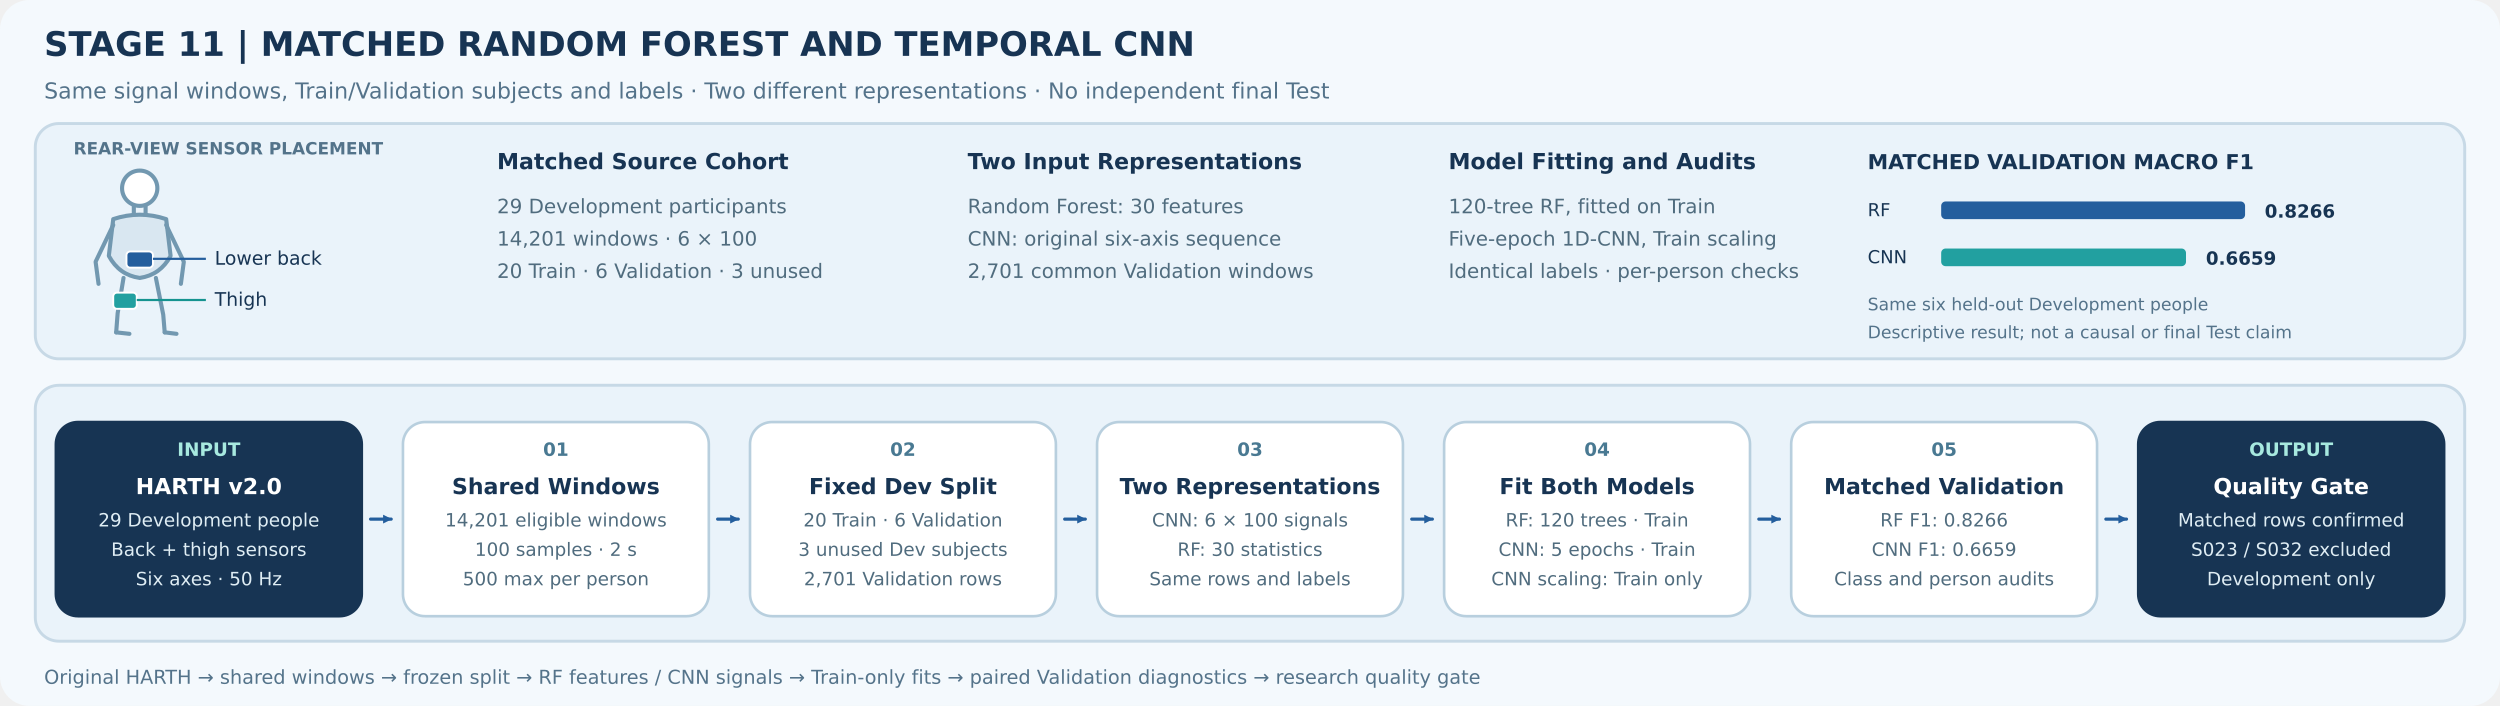
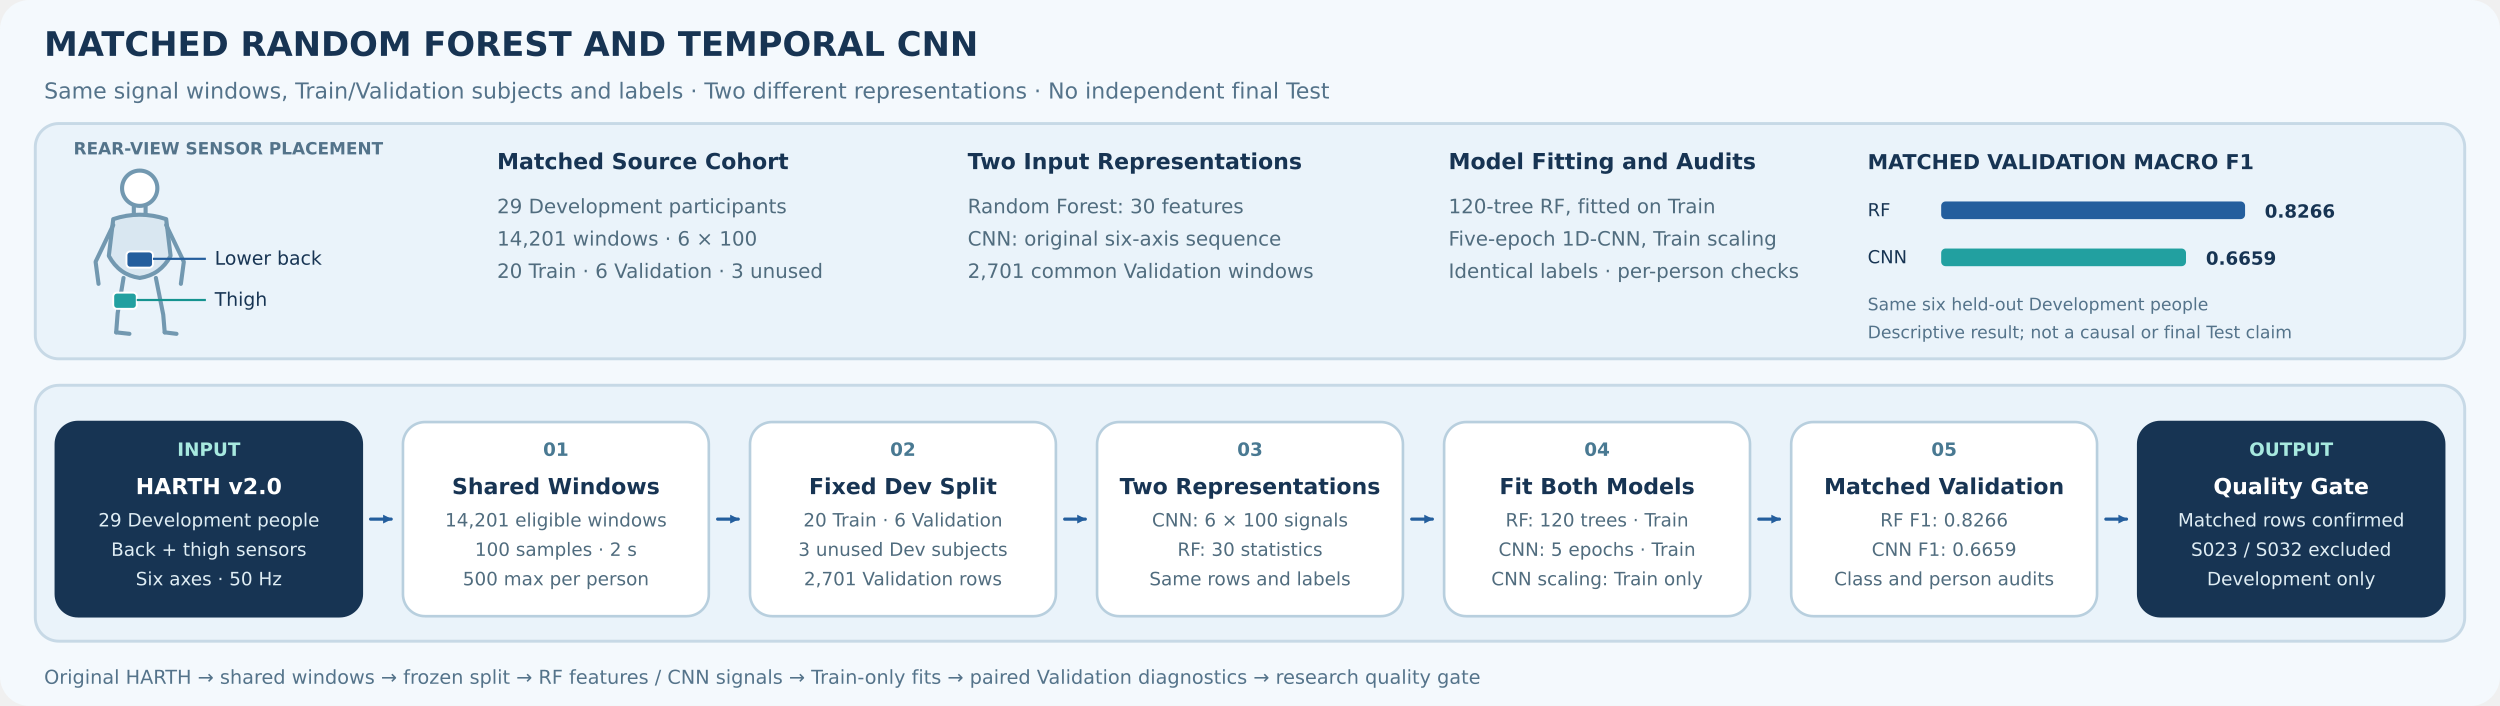
<svg xmlns="http://www.w3.org/2000/svg" width="1700" height="480" viewBox="0 0 1700 480" role="img" aria-labelledby="title desc">
  <defs>
    <marker id="small-arrow" markerUnits="userSpaceOnUse" markerWidth="6" markerHeight="6" refX="5.5" refY="3" orient="auto">
      <path d="M0 0 L6 3 L0 6 Z" fill="#245E9D" />
    </marker>
  </defs>
  <rect width="1700" height="480" rx="20" fill="#F4F9FD" />
  <g font-family="DejaVu Sans, Arial, sans-serif">
-     <text x="30" y="38" font-size="23" font-weight="700" fill="#173453">STAGE 11 | MATCHED RANDOM FOREST AND TEMPORAL CNN</text>
+     <text x="30" y="38" font-size="23" font-weight="700" fill="#173453">MATCHED RANDOM FOREST AND TEMPORAL CNN</text>
    <text x="30" y="67" font-size="15" fill="#54738A">Same signal windows, Train/Validation subjects and labels · Two different representations · No independent final Test</text>
    <rect x="24" y="84" width="1652" height="160" rx="16" fill="#EAF3FA" stroke="#C7D9E6" stroke-width="2" />
    <rect x="24" y="262" width="1652" height="174" rx="16" fill="#EAF3FA" stroke="#C7D9E6" stroke-width="2" />
    <g aria-label="Rear-view two-sensor placement, completely within context panel">
      <text x="50" y="105" font-size="11.5" font-weight="700" fill="#53738A">REAR-VIEW SENSOR PLACEMENT</text>
      <g stroke="#7298B0" stroke-width="2.8" stroke-linecap="round" stroke-linejoin="round">
        <circle cx="95" cy="128" r="12" fill="#FFFFFF" />
        <path d="M91 140 L91 147 M99 140 L99 147" fill="none" />
        <path d="M77 149 Q95 143 113 149 L116 174 Q109 187 95 189 Q81 187 74 174 Z" fill="#D9E7F1" />
        <path d="M77 153 L65 178 L67 193 M113 153 L125 178 L123 193" fill="none" />
        <path d="M84 189 L80 213 L79 226 M106 189 L111 214 L112 226" fill="none" />
        <path d="M79 226 L88 227 M112 226 L120 227" fill="none" />
      </g>
      <rect x="86" y="171" width="18" height="11" rx="2.5" fill="#245E9D" stroke="#FFFFFF" stroke-width="1.3" />
      <rect x="77" y="199" width="16" height="11" rx="2.5" fill="#22A0A0" stroke="#FFFFFF" stroke-width="1.3" />
      <path d="M104 176 H140" stroke="#245E9D" stroke-width="1.5" />
      <text x="146" y="180" font-size="12.8" fill="#173453">Lower back</text>
      <path d="M93 204 H140" stroke="#15938F" stroke-width="1.5" />
      <text x="146" y="208" font-size="12.8" fill="#173453">Thigh</text>
    </g>
    <g>
      <text x="338" y="115" font-size="15" font-weight="700" fill="#173453">Matched Source Cohort</text>
      <text x="338" y="145" font-size="13.5" fill="#506C7E">29 Development participants</text>
      <text x="338" y="167" font-size="13.5" fill="#506C7E">14,201 windows · 6 × 100</text>
      <text x="338" y="189" font-size="13.5" fill="#506C7E">20 Train · 6 Validation · 3 unused</text>
    </g>
    <g>
      <text x="658" y="115" font-size="15" font-weight="700" fill="#173453">Two Input Representations</text>
      <text x="658" y="145" font-size="13.5" fill="#506C7E">Random Forest: 30 features</text>
      <text x="658" y="167" font-size="13.5" fill="#506C7E">CNN: original six-axis sequence</text>
      <text x="658" y="189" font-size="13.5" fill="#506C7E">2,701 common Validation windows</text>
    </g>
    <g>
      <text x="985" y="115" font-size="15" font-weight="700" fill="#173453">Model Fitting and Audits</text>
      <text x="985" y="145" font-size="13.5" fill="#506C7E">120-tree RF, fitted on Train</text>
      <text x="985" y="167" font-size="13.5" fill="#506C7E">Five-epoch 1D-CNN, Train scaling</text>
      <text x="985" y="189" font-size="13.5" fill="#506C7E">Identical labels · per-person checks</text>
    </g>
    <g aria-label="Observed matched Validation Macro F1, separate from final Test metrics">
      <text x="1270" y="115" font-size="14" font-weight="700" fill="#173453">MATCHED VALIDATION MACRO F1</text>
      <text x="1270" y="147" font-size="12.2" fill="#173453">RF</text>
      <rect x="1320" y="137" width="206.65" height="12" rx="3" fill="#245E9D" />
      <text x="1540" y="148" font-size="12.4" font-weight="700" fill="#173453">0.8266</text>
      <text x="1270" y="179" font-size="12.2" fill="#173453">CNN</text>
      <rect x="1320" y="169" width="166.48" height="12" rx="3" fill="#22A0A0" />
      <text x="1500" y="180" font-size="12.4" font-weight="700" fill="#173453">0.6659</text>
      <text x="1270" y="211" font-size="11.7" fill="#54738A">Same six held-out Development people</text>
      <text x="1270" y="230" font-size="11.7" fill="#54738A">Descriptive result; not a causal or final Test claim</text>
    </g>
    <g aria-label="Six identical short inter-block arrows">
      <path d="M252 353 H266" fill="none" stroke="#245E9D" stroke-width="2.2" stroke-linecap="round" marker-end="url(#small-arrow)" />
      <path d="M488 353 H502" fill="none" stroke="#245E9D" stroke-width="2.2" stroke-linecap="round" marker-end="url(#small-arrow)" />
      <path d="M724 353 H738" fill="none" stroke="#245E9D" stroke-width="2.2" stroke-linecap="round" marker-end="url(#small-arrow)" />
      <path d="M960 353 H974" fill="none" stroke="#245E9D" stroke-width="2.2" stroke-linecap="round" marker-end="url(#small-arrow)" />
      <path d="M1196 353 H1210" fill="none" stroke="#245E9D" stroke-width="2.2" stroke-linecap="round" marker-end="url(#small-arrow)" />
      <path d="M1432 353 H1446" fill="none" stroke="#245E9D" stroke-width="2.2" stroke-linecap="round" marker-end="url(#small-arrow)" />
    </g>
    <g aria-label="Seven matched-protocol research workflow blocks">
      <g class="process-block">
        <rect x="38" y="287" width="208" height="132" rx="15" fill="#173453" stroke="#173453" stroke-width="1.8" />
        <text x="142" y="310" text-anchor="middle" font-size="12.5" font-weight="700" fill="#A7E9DF">INPUT</text>
        <text x="142" y="336" text-anchor="middle" font-size="15" font-weight="700" fill="#FFFFFF">HARTH v2.0</text>
        <text x="142" y="358" text-anchor="middle" font-size="12.5" fill="#DFEDF4">29 Development people</text>
        <text x="142" y="378" text-anchor="middle" font-size="12.5" fill="#DFEDF4">Back + thigh sensors</text>
        <text x="142" y="398" text-anchor="middle" font-size="12.5" fill="#DFEDF4">Six axes · 50 Hz</text>
      </g>
      <g class="process-block">
        <rect x="274" y="287" width="208" height="132" rx="15" fill="#FFFFFF" stroke="#B8CFDE" stroke-width="1.8" />
        <text x="378" y="310" text-anchor="middle" font-size="12.5" font-weight="700" fill="#497992">01</text>
        <text x="378" y="336" text-anchor="middle" font-size="15" font-weight="700" fill="#173453">Shared Windows</text>
        <text x="378" y="358" text-anchor="middle" font-size="12.5" fill="#506C7E">14,201 eligible windows</text>
        <text x="378" y="378" text-anchor="middle" font-size="12.5" fill="#506C7E">100 samples · 2 s</text>
        <text x="378" y="398" text-anchor="middle" font-size="12.5" fill="#506C7E">500 max per person</text>
      </g>
      <g class="process-block">
        <rect x="510" y="287" width="208" height="132" rx="15" fill="#FFFFFF" stroke="#B8CFDE" stroke-width="1.8" />
        <text x="614" y="310" text-anchor="middle" font-size="12.5" font-weight="700" fill="#497992">02</text>
        <text x="614" y="336" text-anchor="middle" font-size="15" font-weight="700" fill="#173453">Fixed Dev Split</text>
        <text x="614" y="358" text-anchor="middle" font-size="12.5" fill="#506C7E">20 Train · 6 Validation</text>
        <text x="614" y="378" text-anchor="middle" font-size="12.5" fill="#506C7E">3 unused Dev subjects</text>
        <text x="614" y="398" text-anchor="middle" font-size="12.5" fill="#506C7E">2,701 Validation rows</text>
      </g>
      <g class="process-block">
        <rect x="746" y="287" width="208" height="132" rx="15" fill="#FFFFFF" stroke="#B8CFDE" stroke-width="1.8" />
        <text x="850" y="310" text-anchor="middle" font-size="12.5" font-weight="700" fill="#497992">03</text>
        <text x="850" y="336" text-anchor="middle" font-size="15" font-weight="700" fill="#173453">Two Representations</text>
        <text x="850" y="358" text-anchor="middle" font-size="12.5" fill="#506C7E">CNN: 6 × 100 signals</text>
        <text x="850" y="378" text-anchor="middle" font-size="12.5" fill="#506C7E">RF: 30 statistics</text>
        <text x="850" y="398" text-anchor="middle" font-size="12.5" fill="#506C7E">Same rows and labels</text>
      </g>
      <g class="process-block">
        <rect x="982" y="287" width="208" height="132" rx="15" fill="#FFFFFF" stroke="#B8CFDE" stroke-width="1.8" />
        <text x="1086" y="310" text-anchor="middle" font-size="12.5" font-weight="700" fill="#497992">04</text>
        <text x="1086" y="336" text-anchor="middle" font-size="15" font-weight="700" fill="#173453">Fit Both Models</text>
        <text x="1086" y="358" text-anchor="middle" font-size="12.5" fill="#506C7E">RF: 120 trees · Train</text>
        <text x="1086" y="378" text-anchor="middle" font-size="12.5" fill="#506C7E">CNN: 5 epochs · Train</text>
        <text x="1086" y="398" text-anchor="middle" font-size="12.5" fill="#506C7E">CNN scaling: Train only</text>
      </g>
      <g class="process-block">
        <rect x="1218" y="287" width="208" height="132" rx="15" fill="#FFFFFF" stroke="#B8CFDE" stroke-width="1.8" />
        <text x="1322" y="310" text-anchor="middle" font-size="12.5" font-weight="700" fill="#497992">05</text>
        <text x="1322" y="336" text-anchor="middle" font-size="15" font-weight="700" fill="#173453">Matched Validation</text>
        <text x="1322" y="358" text-anchor="middle" font-size="12.5" fill="#506C7E">RF F1: 0.8266</text>
        <text x="1322" y="378" text-anchor="middle" font-size="12.5" fill="#506C7E">CNN F1: 0.6659</text>
        <text x="1322" y="398" text-anchor="middle" font-size="12.5" fill="#506C7E">Class and person audits</text>
      </g>
      <g class="process-block">
        <rect x="1454" y="287" width="208" height="132" rx="15" fill="#173453" stroke="#173453" stroke-width="1.8" />
        <text x="1558" y="310" text-anchor="middle" font-size="12.5" font-weight="700" fill="#A7E9DF">OUTPUT</text>
        <text x="1558" y="336" text-anchor="middle" font-size="15" font-weight="700" fill="#FFFFFF">Quality Gate</text>
        <text x="1558" y="358" text-anchor="middle" font-size="12.5" fill="#DFEDF4">Matched rows confirmed</text>
        <text x="1558" y="378" text-anchor="middle" font-size="12.5" fill="#DFEDF4">S023 / S032 excluded</text>
        <text x="1558" y="398" text-anchor="middle" font-size="12.5" fill="#DFEDF4">Development only</text>
      </g>
    </g>
    <text x="30" y="465" font-size="13.1" fill="#54738A">Original HARTH → shared windows → frozen split → RF features / CNN signals → Train-only fits → paired Validation diagnostics → research quality gate</text>
  </g>
</svg>
